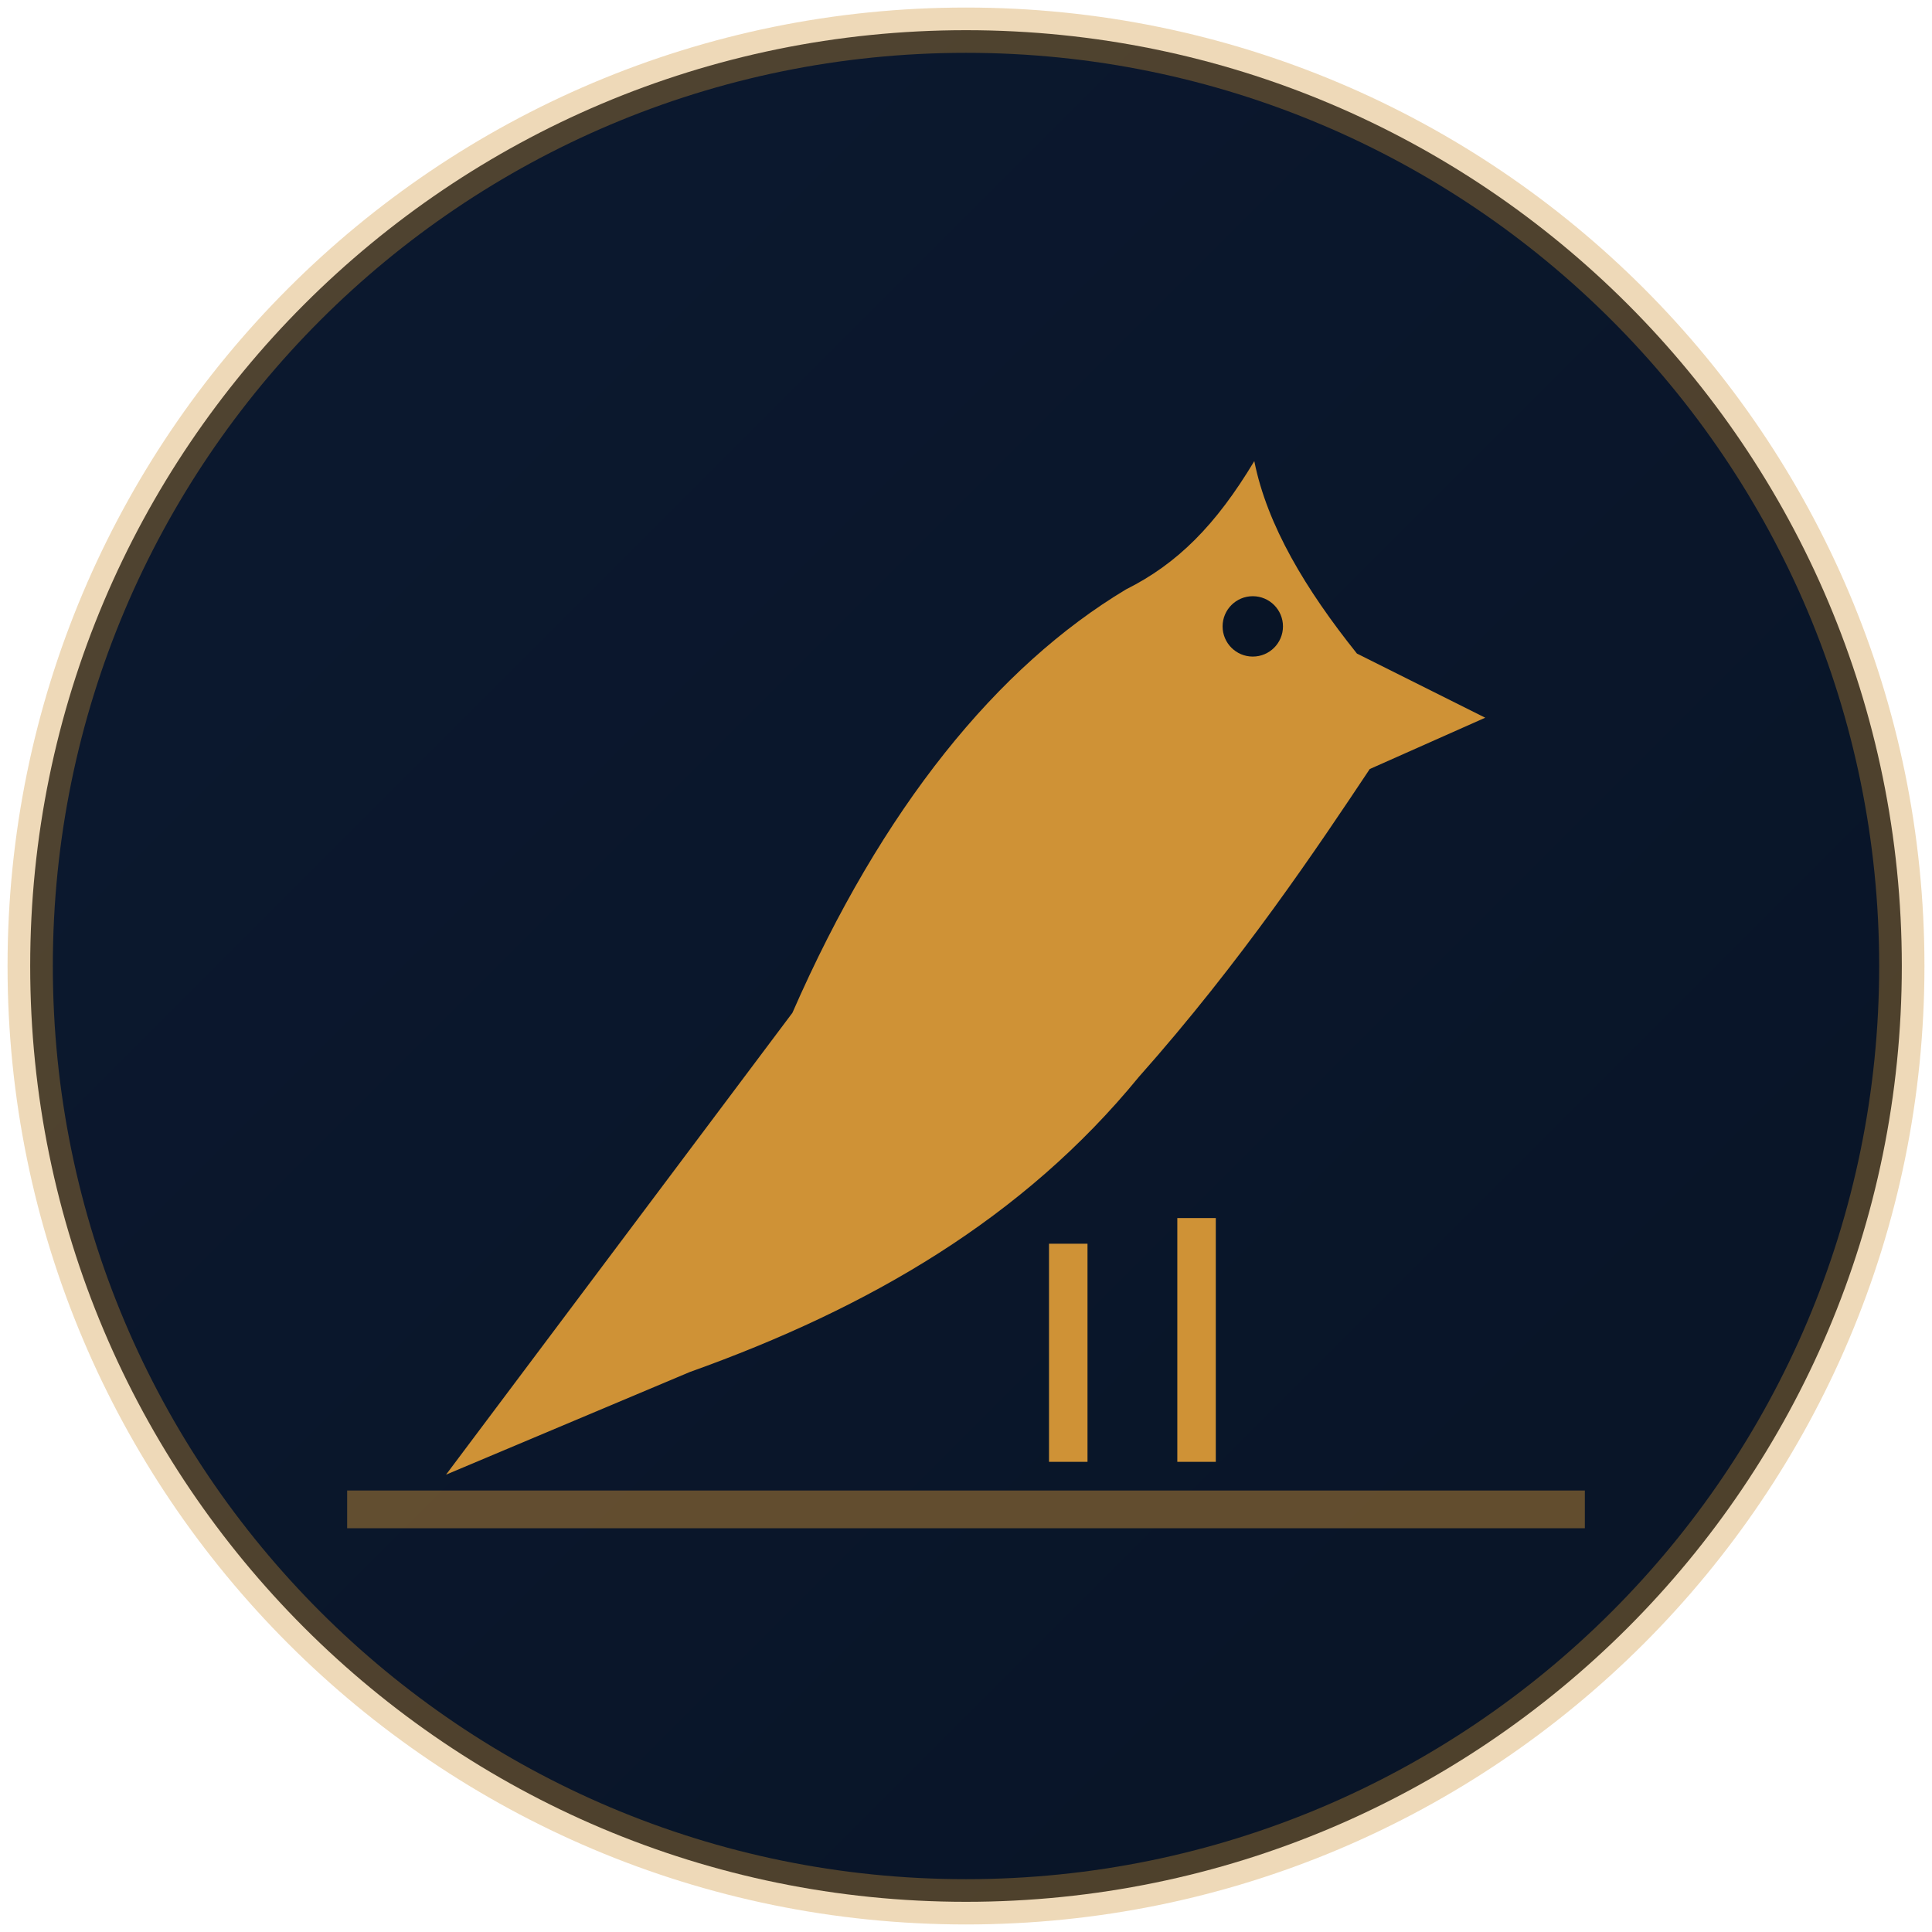
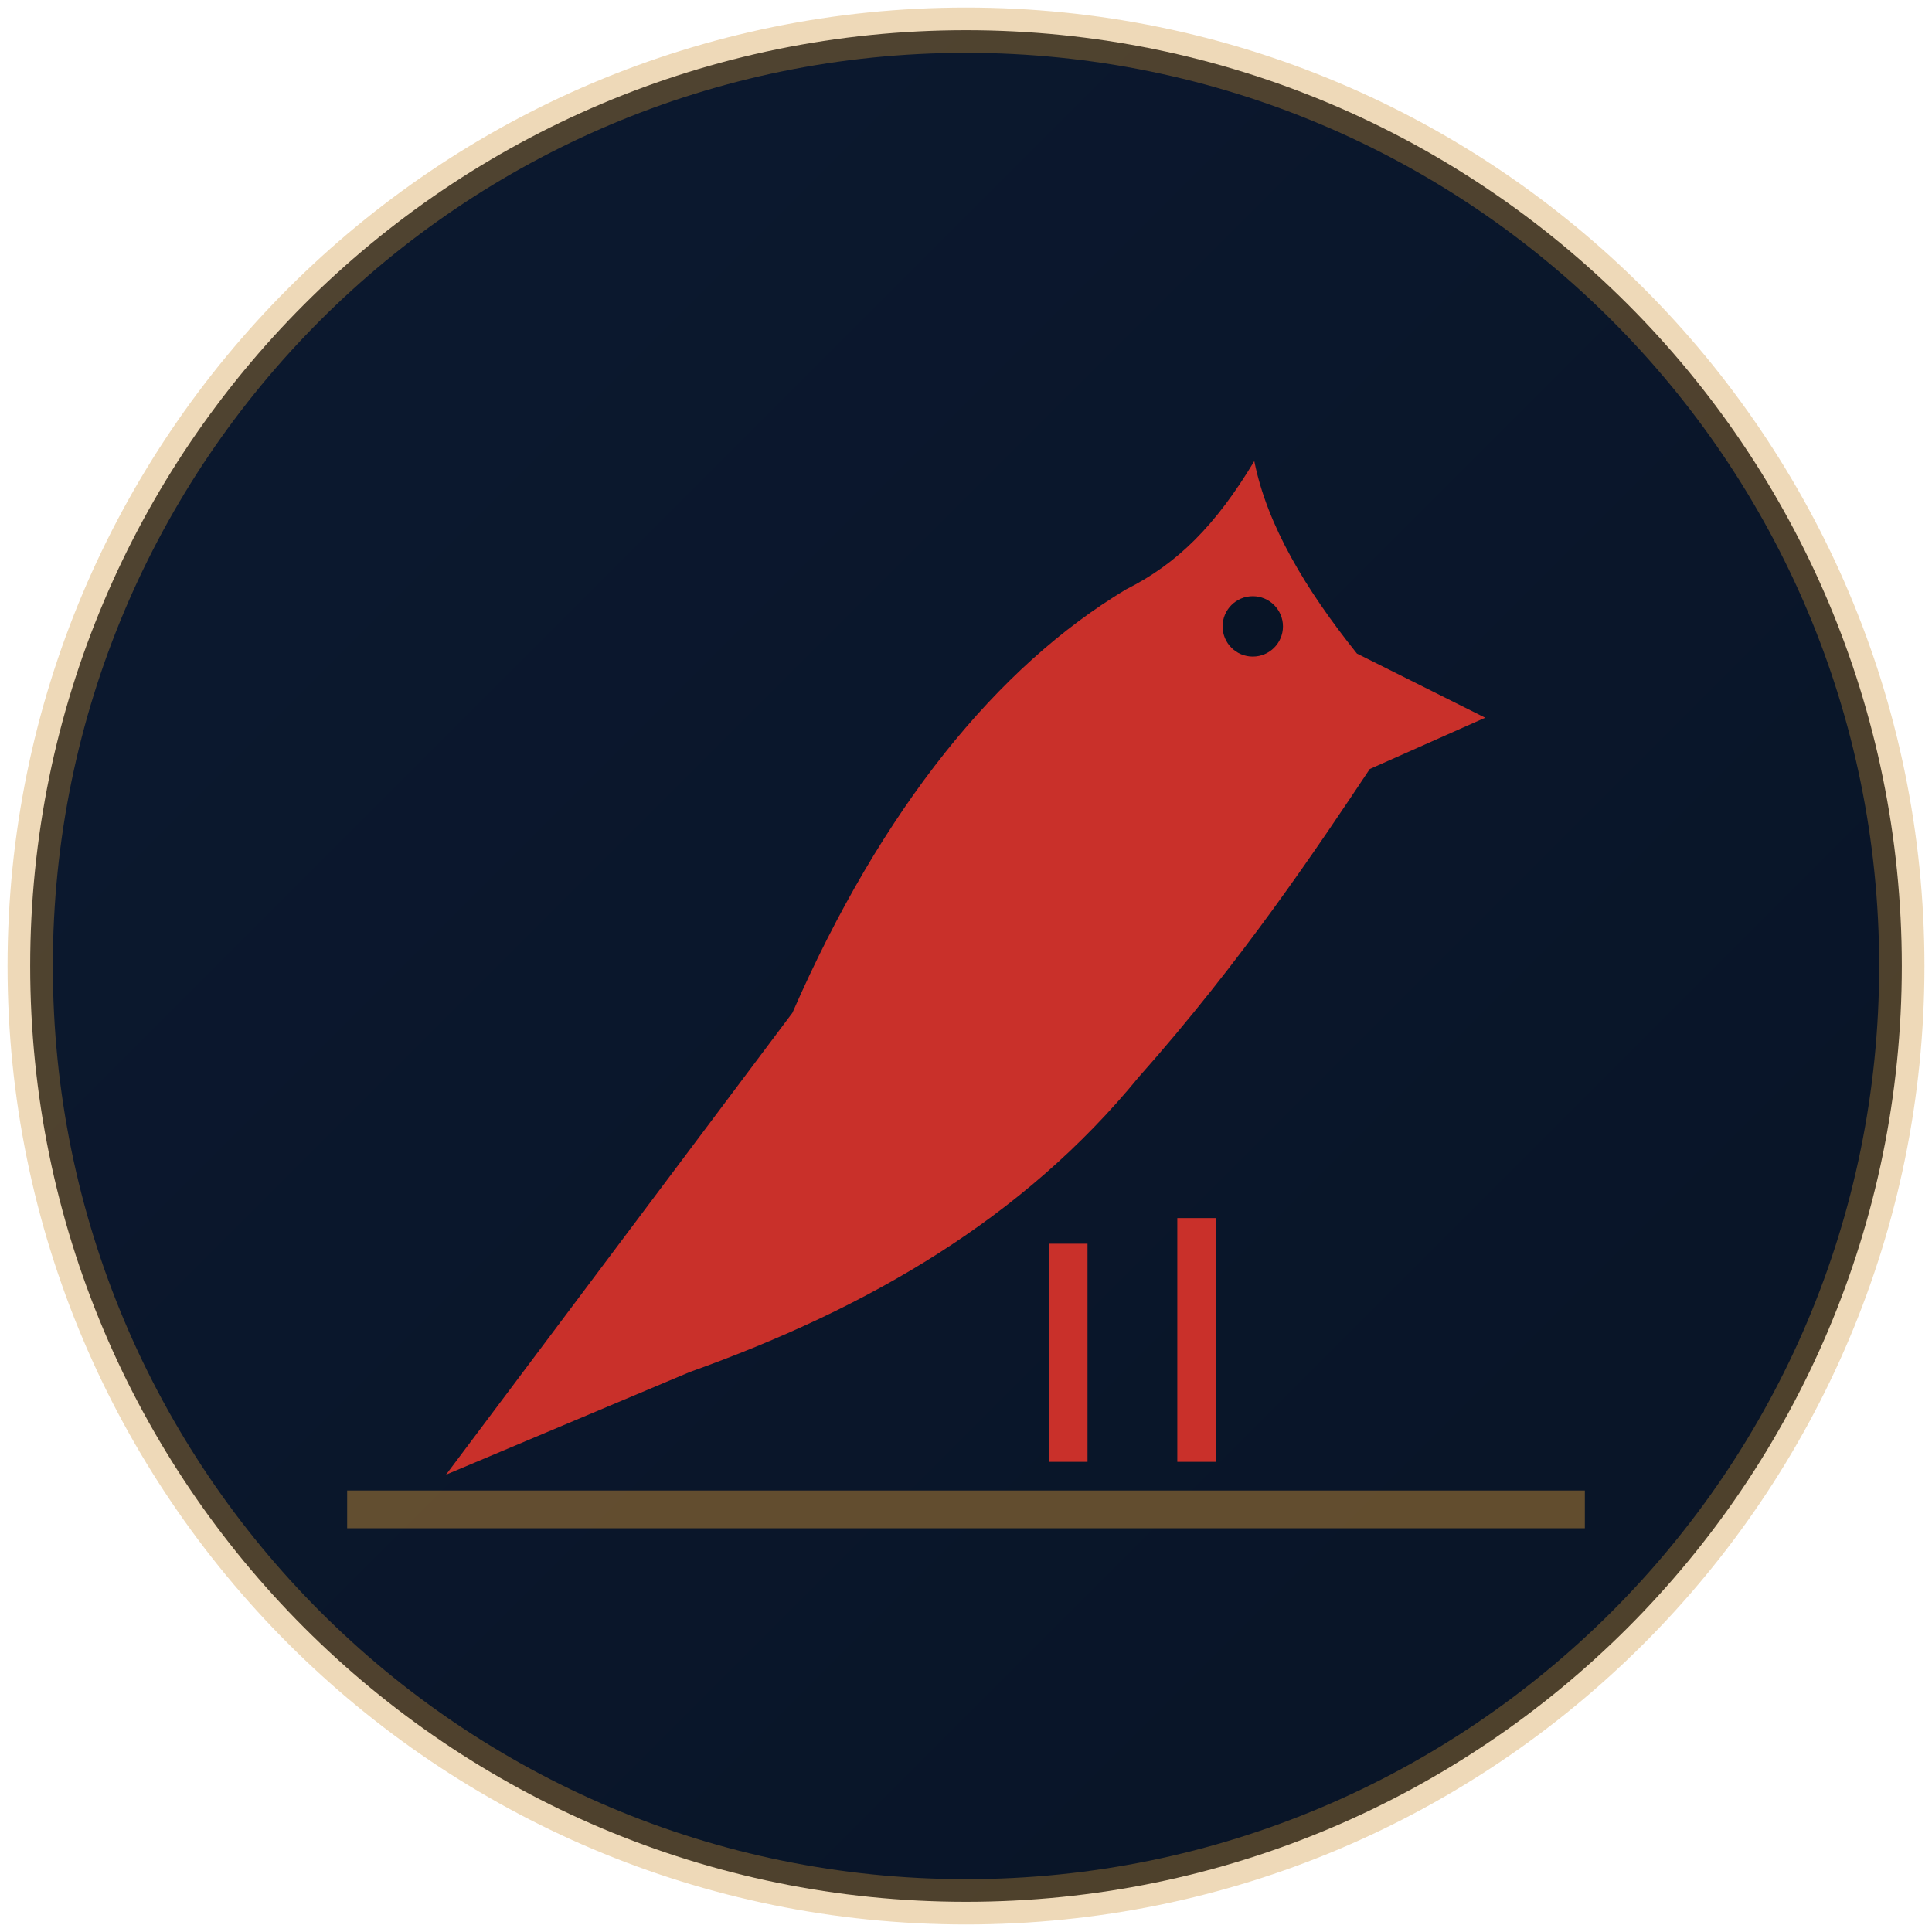
<svg xmlns="http://www.w3.org/2000/svg" viewBox="0 0 256 256" width="256" height="256">
  <defs>
    <linearGradient id="bg" x1="0" y1="0" x2="1" y2="1">
      <stop offset="0" stop-color="#0c1930" />
      <stop offset="1" stop-color="#081426" />
    </linearGradient>
  </defs>
  <circle cx="128" cy="128" r="124" fill="url(#bg)" />
  <circle cx="128" cy="128" r="124" fill="none" stroke="#cf9236" stroke-opacity="0.35" stroke-width="6" />
-   <g transform="translate(37,22) scale(0.85)" fill="#cf9236">
+   <g transform="translate(37,22) scale(0.85)" fill="#c9302a">
    <path d="M188 86       L168 76       C160 66 154 56 152 46       C146 56 140 62 132 66       C112 78 94 100 80 132       L26 204       L64 188       C92 178 116 164 134 142       C150 124 162 106 170 94       Z" />
    <path d="M120 168 h6 v34 h-6 z" />
    <path d="M140 164 h6 v38 h-6 z" />
  </g>
  <circle cx="166" cy="83" r="4" fill="#081426" />
  <line x1="46" y1="200" x2="210" y2="200" stroke="#cf9236" stroke-opacity="0.45" stroke-width="5" />
</svg>
